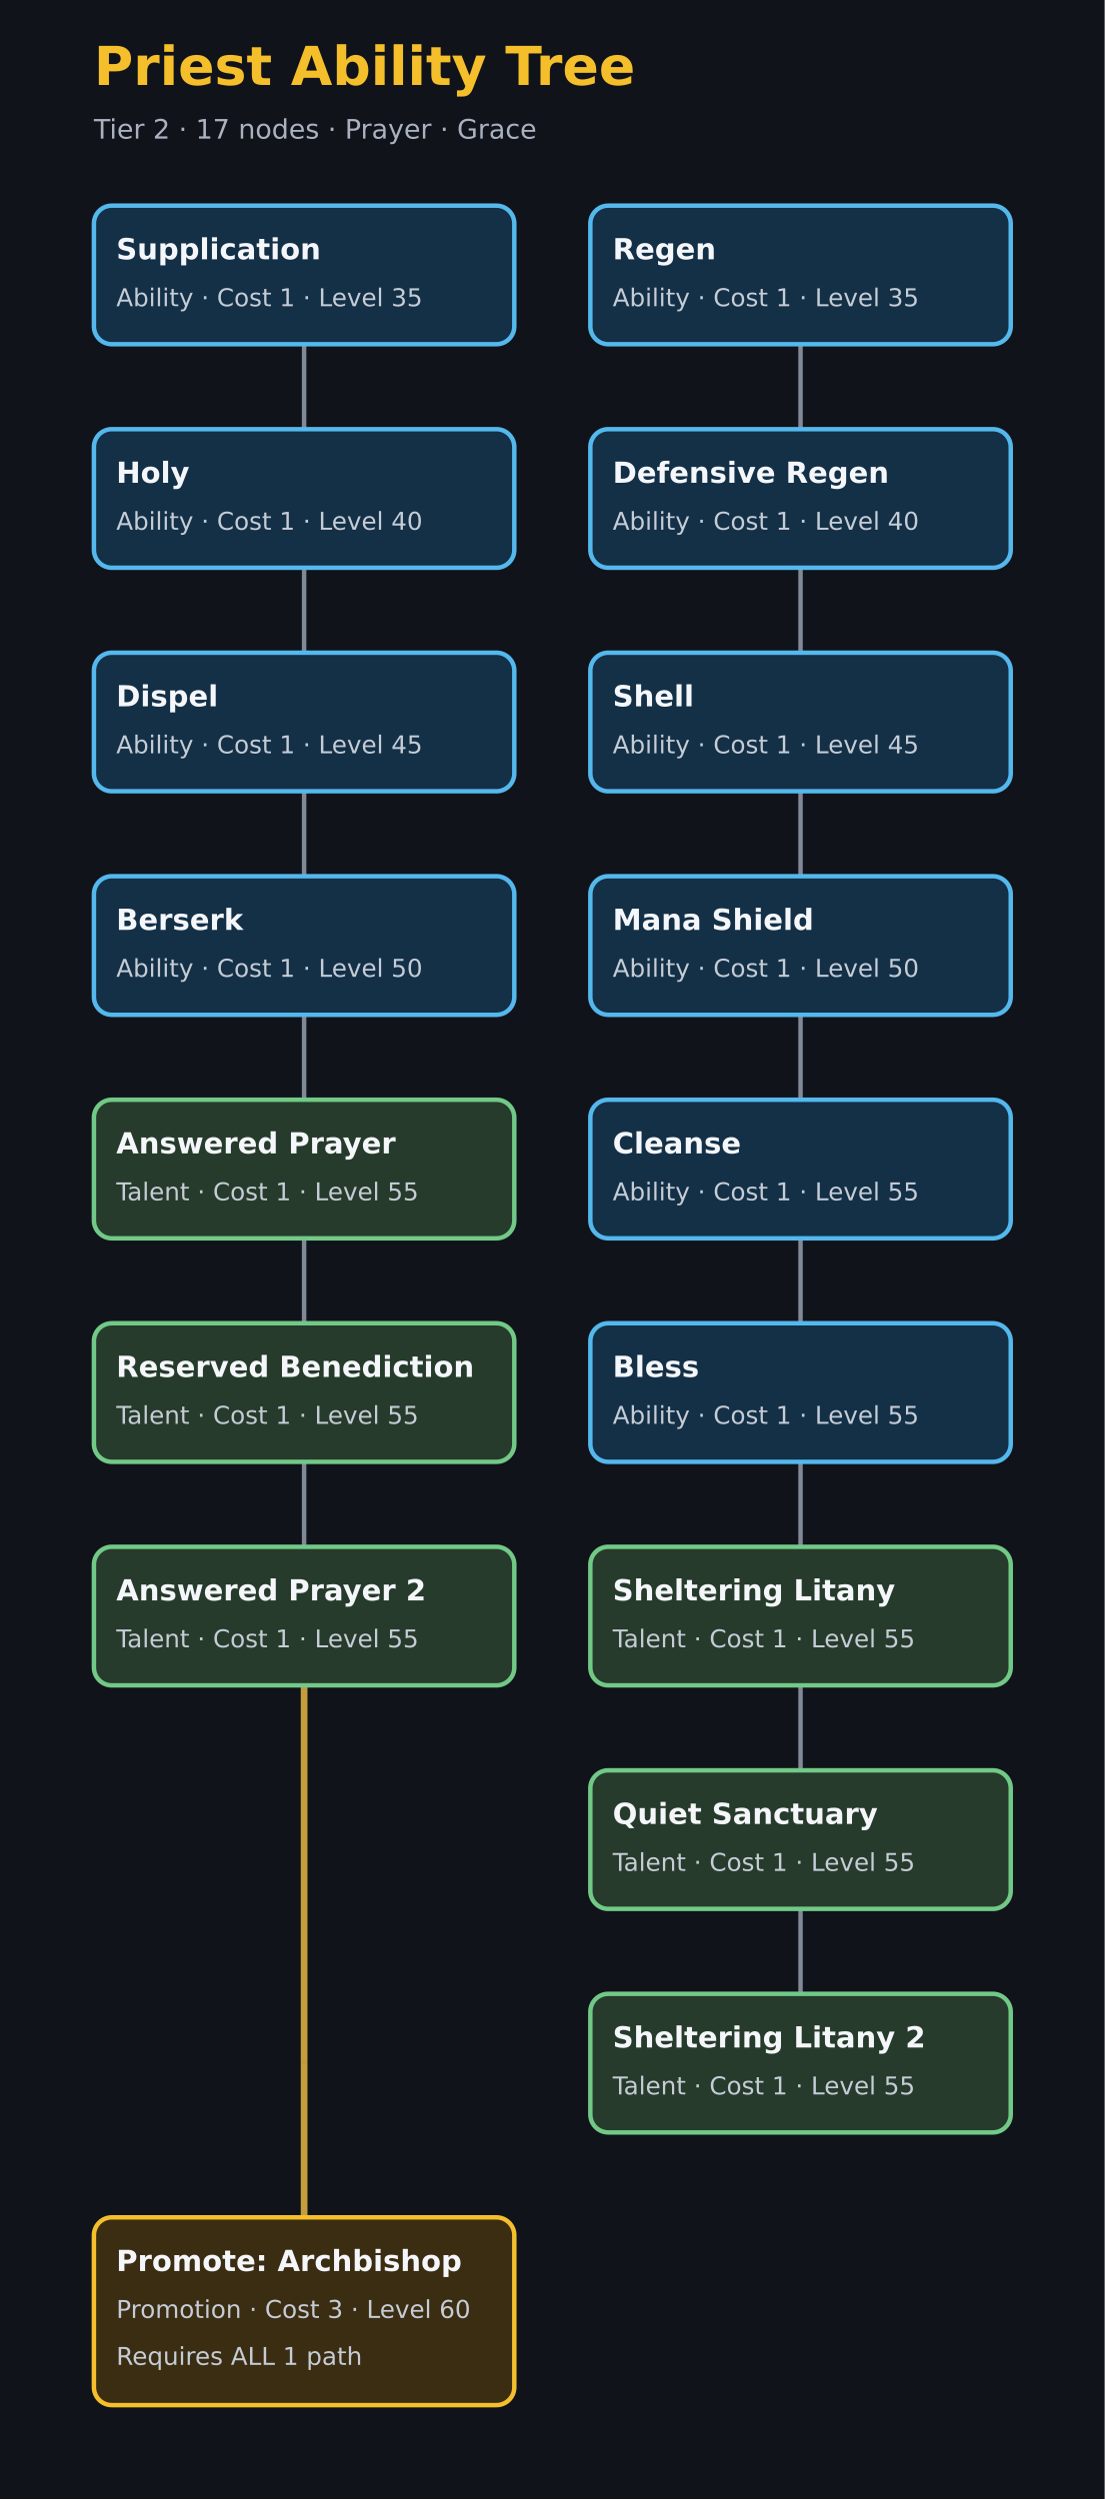
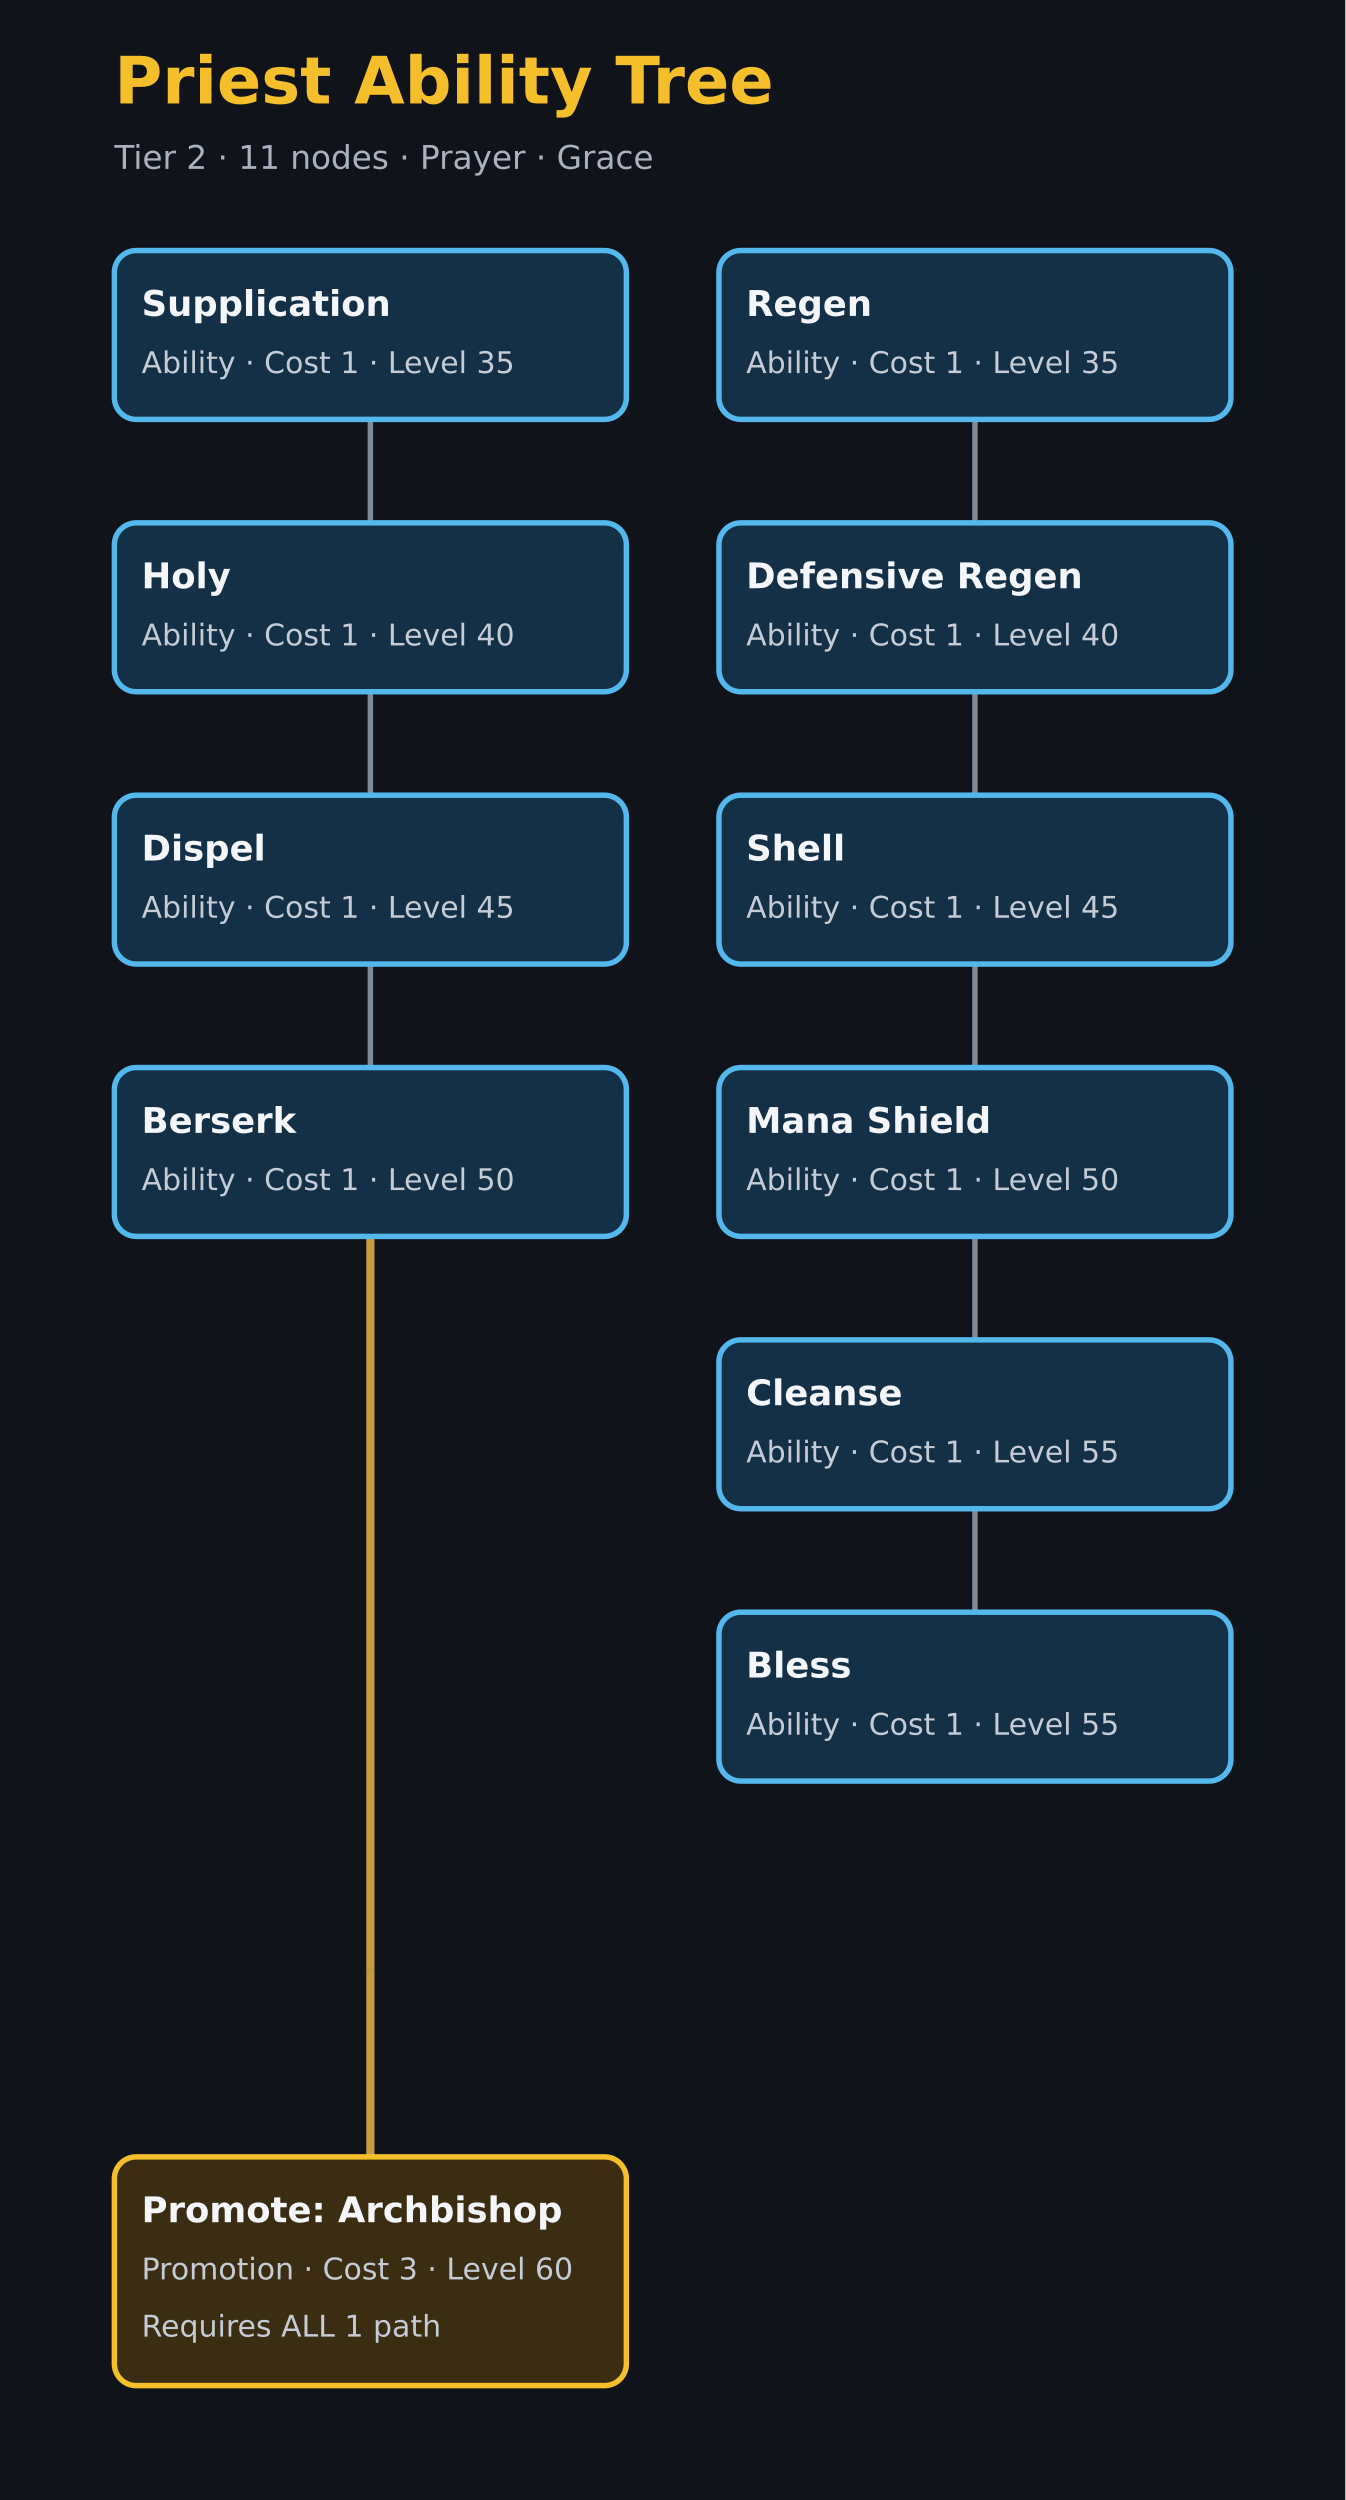
- <svg xmlns="http://www.w3.org/2000/svg" width="494" height="1118" viewBox="0 0 494 1118">
+ <svg xmlns="http://www.w3.org/2000/svg" width="494" height="918" viewBox="0 0 494 918">
  <style>
text{font-family:DejaVu Sans,Arial,sans-serif}
.title{fill:#f4bf2a;font-size:24px;font-weight:700}
.meta{fill:#aab2bf;font-size:12px}
.name{fill:#f4f6fa;font-size:13px;font-weight:700}
.detail{fill:#c5ccd6;font-size:11px}
.resource{fill:#e6bfdc;font-size:9px;font-weight:700}
.edge{fill:none;stroke:#7f8998;stroke-width:2}
.promotion-edge{fill:none;stroke:#c59d3d;stroke-width:3}
</style>
-   <rect width="494" height="1118" fill="#10131a" />
+   <rect width="494" height="918" fill="#10131a" />
  <text class="title" x="42" y="38">Priest Ability Tree</text>
-   <text class="meta" x="42" y="62">Tier 2 · 17 nodes · Prayer · Grace</text>
+   <text class="meta" x="42" y="62">Tier 2 · 11 nodes · Prayer · Grace</text>
  <path class="edge" d="M 136.0 123.0 V 173.0 H 136.0 V 223.0" />
  <path class="edge" d="M 358.0 123.0 V 173.0 H 358.0 V 223.0" />
  <path class="edge" d="M 358.0 223.0 V 273.0 H 358.0 V 323.0" />
  <path class="edge" d="M 358.0 323.0 V 373.0 H 358.0 V 423.0" />
  <path class="edge" d="M 358.0 423.0 V 473.0 H 358.0 V 523.0" />
  <path class="edge" d="M 358.0 523.0 V 573.0 H 358.0 V 623.0" />
  <path class="edge" d="M 136.0 223.0 V 273.0 H 136.0 V 323.0" />
  <path class="edge" d="M 136.0 323.0 V 373.0 H 136.0 V 423.0" />
-   <path class="edge" d="M 136.0 423.0 V 473.0 H 136.0 V 523.0" />
-   <path class="edge" d="M 358.0 623.0 V 673.0 H 358.0 V 723.0" />
-   <path class="edge" d="M 136.0 523.0 V 573.0 H 136.0 V 623.0" />
-   <path class="edge" d="M 358.0 723.0 V 773.0 H 358.0 V 823.0" />
-   <path class="edge" d="M 136.0 623.0 V 673.0 H 136.0 V 723.0" />
-   <path class="edge" d="M 358.0 823.0 V 873.0 H 358.0 V 923.0" />
-   <path class="promotion-edge" d="M 136.0 754.0 V 762.0 H 136.0 V 923.0 H 136.0" />
-   <path class="promotion-edge" d="M 136.0 923.0 V 992.0" />
+   <path class="promotion-edge" d="M 136.0 454.0 V 462.0 H 136.0 V 723.0 H 136.0" />
+   <path class="promotion-edge" d="M 136.0 723.0 V 792.0" />
  <rect x="264.0" y="92.0" width="188" height="62" rx="8" fill="#133047" stroke="#54b8ed" stroke-width="2" />
  <text class="name" x="274.0" y="116.0">Regen</text>
  <text class="detail" x="274.0" y="137.0">Ability · Cost 1 · Level 35</text>
  <rect x="42.0" y="92.0" width="188" height="62" rx="8" fill="#133047" stroke="#54b8ed" stroke-width="2" />
  <text class="name" x="52.0" y="116.0">Supplication</text>
  <text class="detail" x="52.0" y="137.0">Ability · Cost 1 · Level 35</text>
  <rect x="42.0" y="192.0" width="188" height="62" rx="8" fill="#133047" stroke="#54b8ed" stroke-width="2" />
  <text class="name" x="52.0" y="216.0">Holy</text>
  <text class="detail" x="52.0" y="237.0">Ability · Cost 1 · Level 40</text>
  <rect x="264.0" y="192.0" width="188" height="62" rx="8" fill="#133047" stroke="#54b8ed" stroke-width="2" />
  <text class="name" x="274.0" y="216.0">Defensive Regen</text>
  <text class="detail" x="274.0" y="237.0">Ability · Cost 1 · Level 40</text>
  <rect x="264.0" y="292.0" width="188" height="62" rx="8" fill="#133047" stroke="#54b8ed" stroke-width="2" />
  <text class="name" x="274.0" y="316.0">Shell</text>
  <text class="detail" x="274.0" y="337.0">Ability · Cost 1 · Level 45</text>
  <rect x="264.0" y="392.0" width="188" height="62" rx="8" fill="#133047" stroke="#54b8ed" stroke-width="2" />
  <text class="name" x="274.0" y="416.0">Mana Shield</text>
  <text class="detail" x="274.0" y="437.0">Ability · Cost 1 · Level 50</text>
  <rect x="264.0" y="492.0" width="188" height="62" rx="8" fill="#133047" stroke="#54b8ed" stroke-width="2" />
  <text class="name" x="274.0" y="516.0">Cleanse</text>
  <text class="detail" x="274.0" y="537.0">Ability · Cost 1 · Level 55</text>
  <rect x="264.0" y="592.0" width="188" height="62" rx="8" fill="#133047" stroke="#54b8ed" stroke-width="2" />
  <text class="name" x="274.0" y="616.0">Bless</text>
  <text class="detail" x="274.0" y="637.0">Ability · Cost 1 · Level 55</text>
  <rect x="42.0" y="292.0" width="188" height="62" rx="8" fill="#133047" stroke="#54b8ed" stroke-width="2" />
  <text class="name" x="52.0" y="316.0">Dispel</text>
  <text class="detail" x="52.0" y="337.0">Ability · Cost 1 · Level 45</text>
  <rect x="42.0" y="392.0" width="188" height="62" rx="8" fill="#133047" stroke="#54b8ed" stroke-width="2" />
  <text class="name" x="52.0" y="416.0">Berserk</text>
  <text class="detail" x="52.0" y="437.0">Ability · Cost 1 · Level 50</text>
-   <rect x="42.0" y="492.0" width="188" height="62" rx="8" fill="#263b2b" stroke="#72c987" stroke-width="2" />
-   <text class="name" x="52.0" y="516.0">Answered Prayer</text>
-   <text class="detail" x="52.0" y="537.0">Talent · Cost 1 · Level 55</text>
-   <rect x="264.0" y="692.0" width="188" height="62" rx="8" fill="#263b2b" stroke="#72c987" stroke-width="2" />
-   <text class="name" x="274.0" y="716.0">Sheltering Litany</text>
-   <text class="detail" x="274.0" y="737.0">Talent · Cost 1 · Level 55</text>
-   <rect x="42.0" y="592.0" width="188" height="62" rx="8" fill="#263b2b" stroke="#72c987" stroke-width="2" />
-   <text class="name" x="52.0" y="616.0">Reserved Benediction</text>
-   <text class="detail" x="52.0" y="637.0">Talent · Cost 1 · Level 55</text>
-   <rect x="264.0" y="792.0" width="188" height="62" rx="8" fill="#263b2b" stroke="#72c987" stroke-width="2" />
-   <text class="name" x="274.0" y="816.0">Quiet Sanctuary</text>
-   <text class="detail" x="274.0" y="837.0">Talent · Cost 1 · Level 55</text>
-   <rect x="42.0" y="692.0" width="188" height="62" rx="8" fill="#263b2b" stroke="#72c987" stroke-width="2" />
-   <text class="name" x="52.0" y="716.0">Answered Prayer 2</text>
-   <text class="detail" x="52.0" y="737.0">Talent · Cost 1 · Level 55</text>
-   <rect x="264.0" y="892.0" width="188" height="62" rx="8" fill="#263b2b" stroke="#72c987" stroke-width="2" />
-   <text class="name" x="274.0" y="916.0">Sheltering Litany 2</text>
-   <text class="detail" x="274.0" y="937.0">Talent · Cost 1 · Level 55</text>
-   <rect x="42.0" y="992.0" width="188" height="84" rx="8" fill="#3b2d12" stroke="#f4bf2a" stroke-width="2" />
-   <text class="name" x="52.0" y="1016.0">Promote: Archbishop</text>
-   <text class="detail" x="52.0" y="1037.0">Promotion · Cost 3 · Level 60</text>
-   <text class="detail" x="52.0" y="1058.0">Requires ALL 1 path</text>
+   <rect x="42.0" y="792.0" width="188" height="84" rx="8" fill="#3b2d12" stroke="#f4bf2a" stroke-width="2" />
+   <text class="name" x="52.0" y="816.0">Promote: Archbishop</text>
+   <text class="detail" x="52.0" y="837.0">Promotion · Cost 3 · Level 60</text>
+   <text class="detail" x="52.0" y="858.0">Requires ALL 1 path</text>
</svg>
